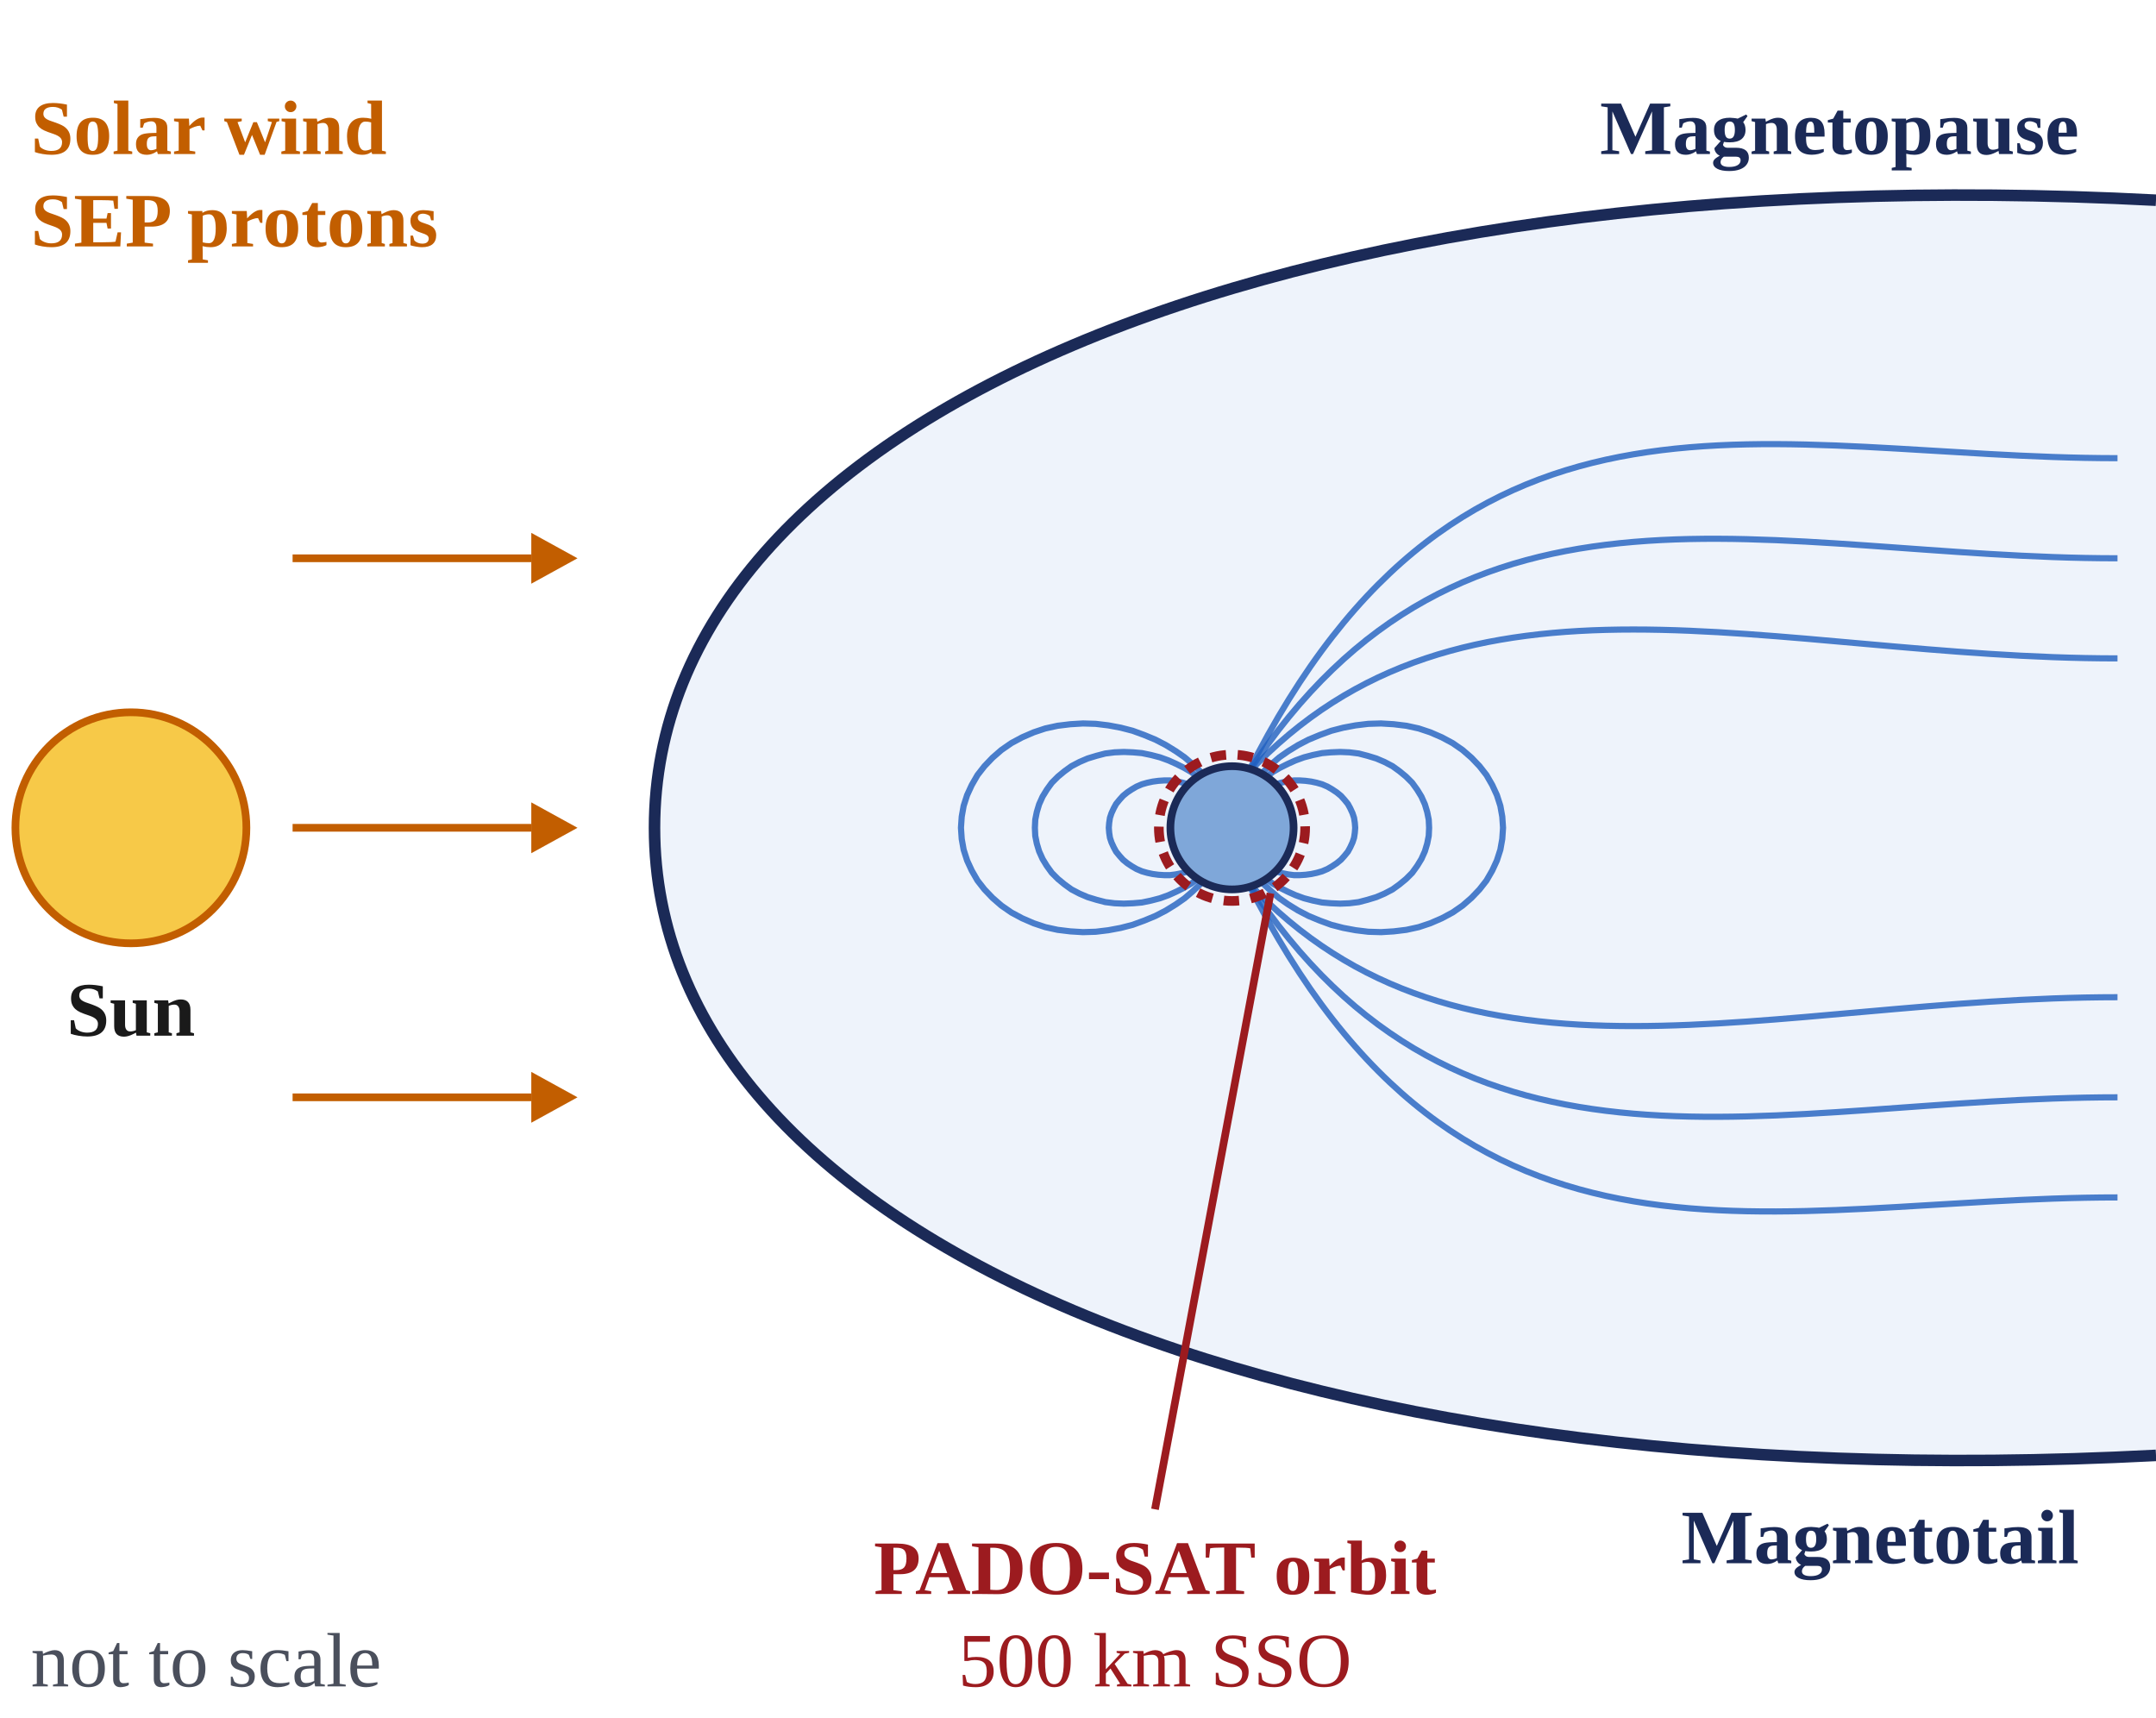
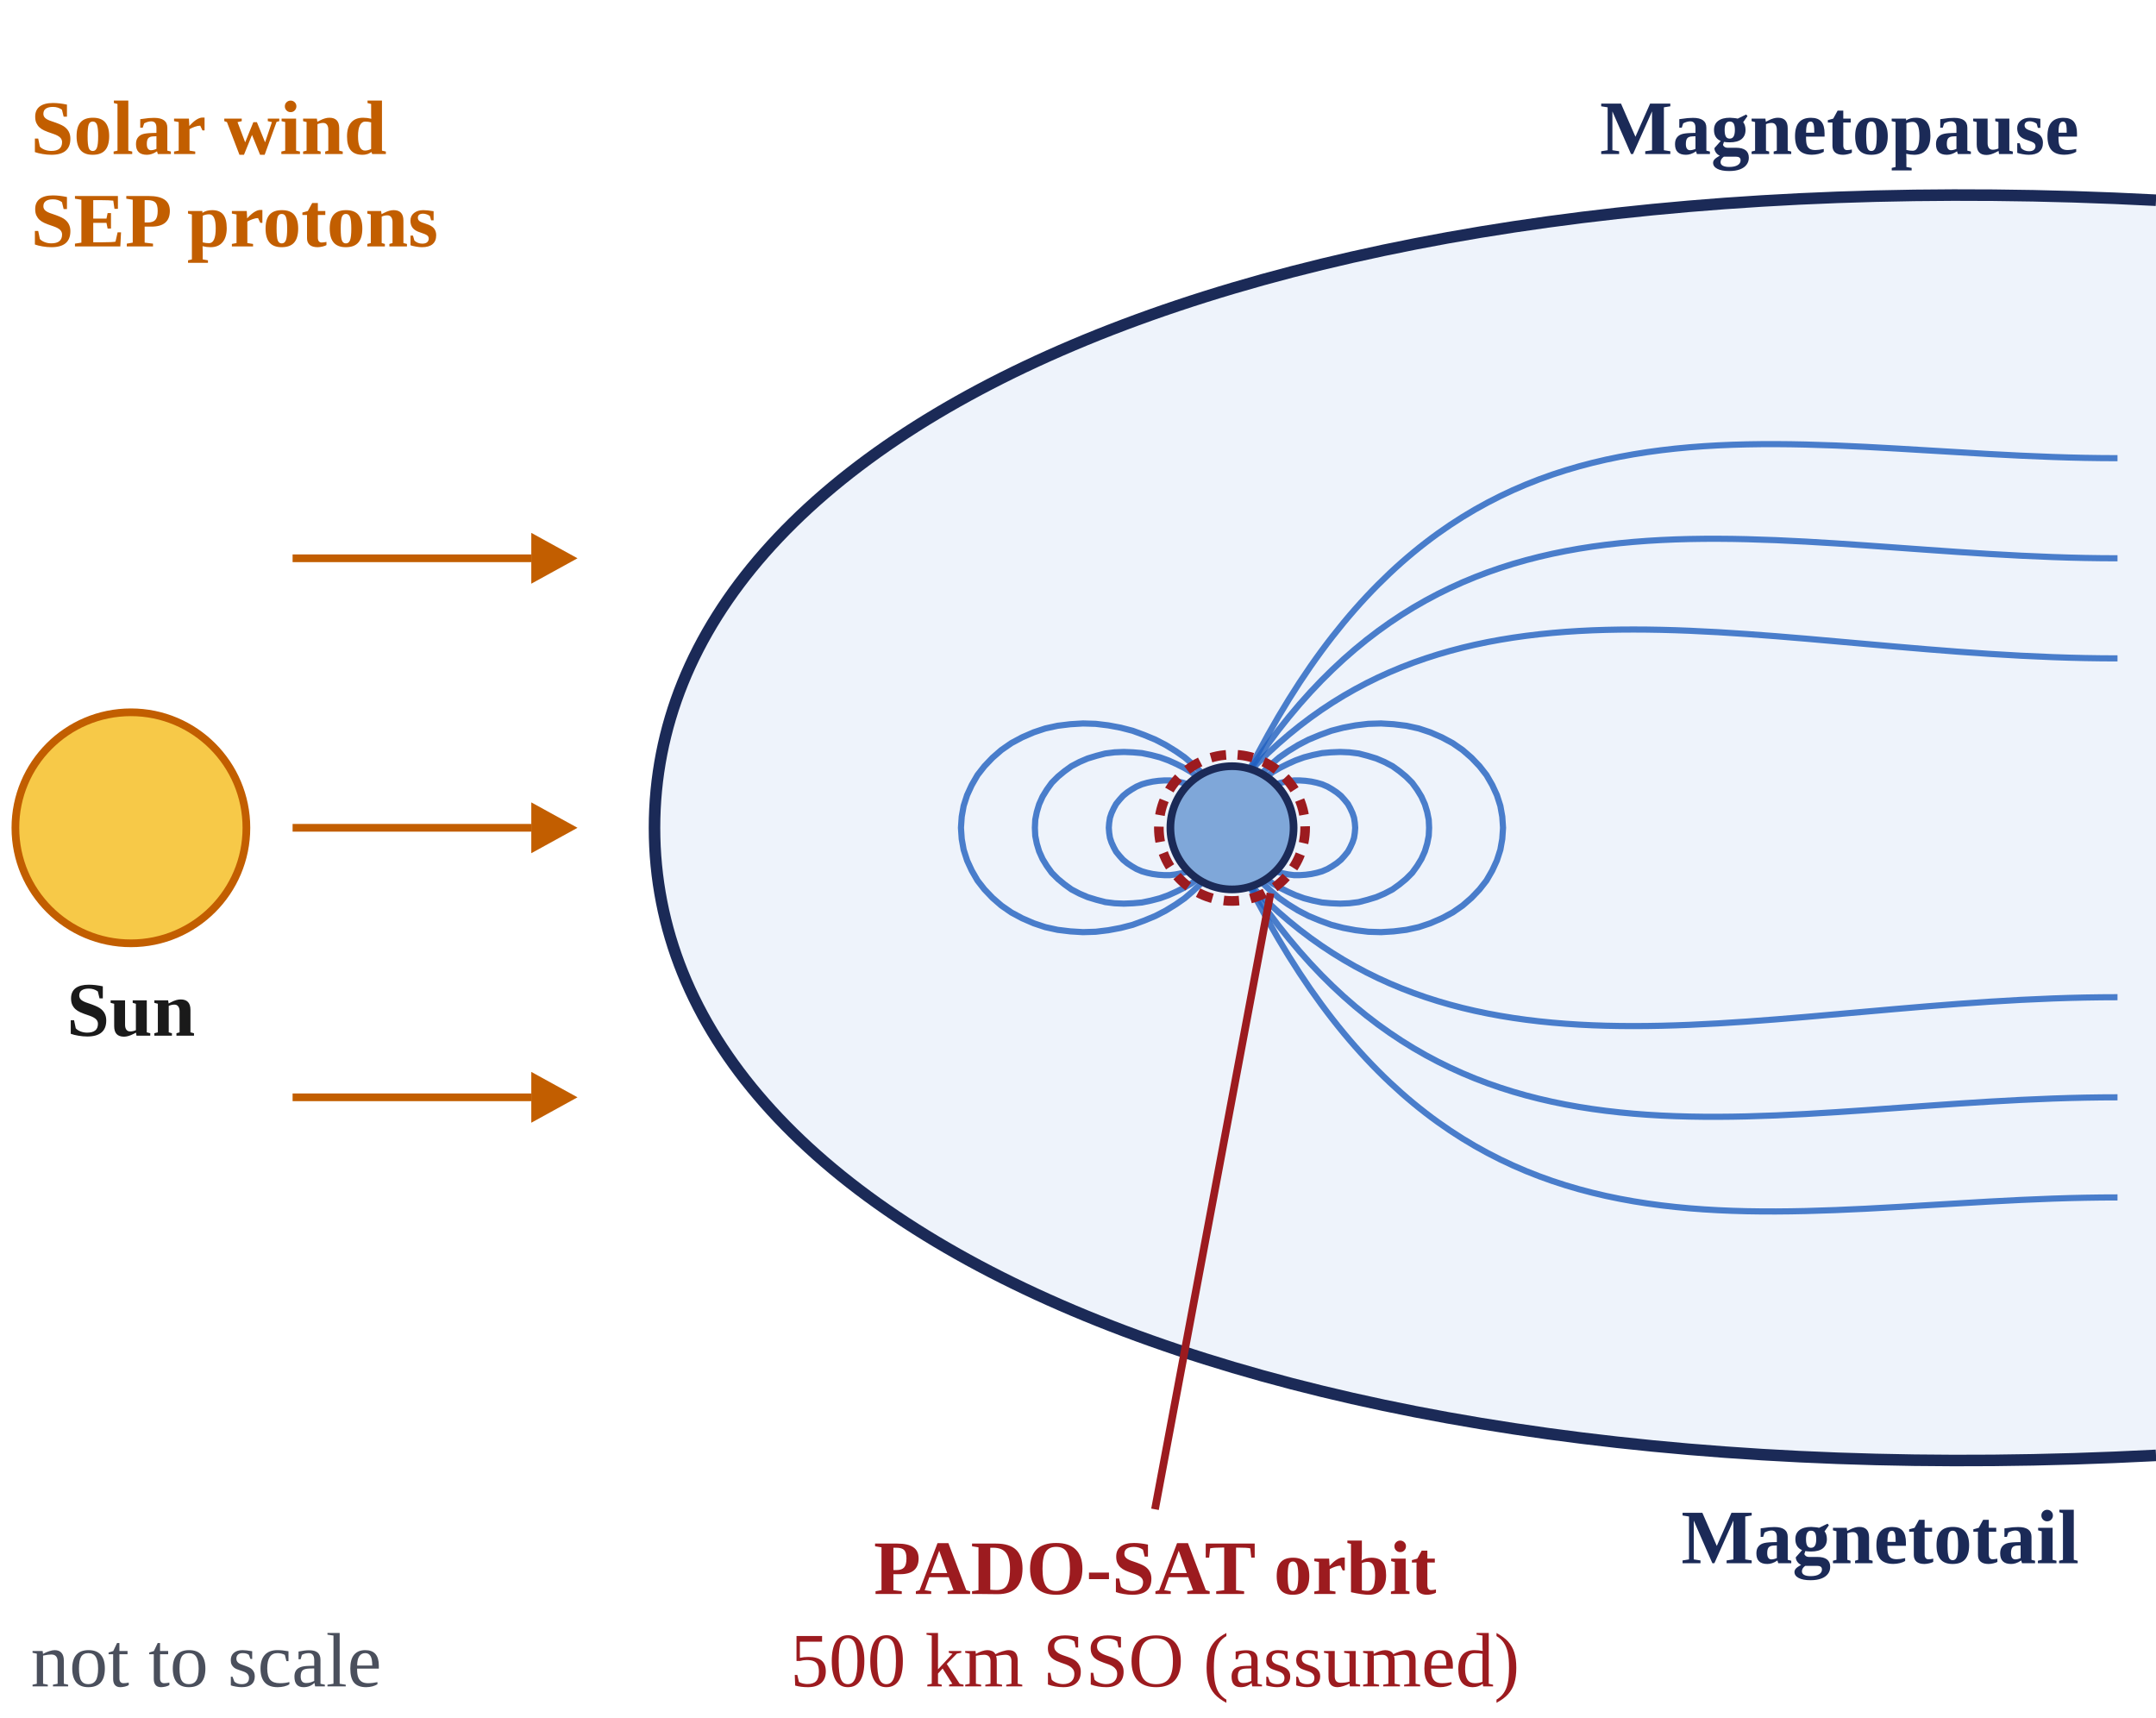
<svg xmlns="http://www.w3.org/2000/svg" width="560" height="446" viewBox="0 0 560 446">
  <path d="M 560 52 C 330 40 170 110 170 215 C 170 320 330 390 560 378" fill="#eef3fb" stroke="#1b2a57" stroke-width="3" />
  <polyline points="318.7,218.5 318.2,219.3 317.7,220.1 317.0,220.9 316.2,221.7 315.4,222.5 314.4,223.3 313.3,224.0 312.2,224.8 311.0,225.4 309.7,226.0 308.3,226.4 306.9,226.8 305.4,227.1 303.9,227.3 302.4,227.3 300.9,227.2 299.4,227.0 298.0,226.7 296.6,226.3 295.2,225.7 294.0,225.0 292.8,224.2 291.7,223.3 290.8,222.3 289.9,221.2 289.3,220.1 288.7,218.8 288.3,217.6 288.1,216.3 288.0,215.0 288.1,213.7 288.3,212.4 288.7,211.2 289.3,209.9 289.9,208.8 290.8,207.7 291.7,206.7 292.8,205.8 294.0,205.0 295.2,204.3 296.6,203.7 298.0,203.3 299.4,203.0 300.9,202.8 302.4,202.7 303.9,202.7 305.4,202.9 306.9,203.2 308.3,203.6 309.7,204.0 311.0,204.6 312.2,205.2 313.3,206.0 314.4,206.7 315.4,207.5 316.2,208.3 317.0,209.1 317.7,209.9 318.2,210.7 318.7,211.5" fill="none" stroke="#1f5fbf" stroke-width="1.6" opacity="0.8" />
  <polyline points="321.3,218.5 321.8,219.3 322.3,220.1 323.0,220.9 323.8,221.7 324.6,222.5 325.6,223.3 326.7,224.0 327.8,224.8 329.0,225.4 330.3,226.0 331.7,226.4 333.1,226.8 334.6,227.1 336.1,227.3 337.6,227.3 339.1,227.2 340.6,227.0 342.0,226.7 343.4,226.3 344.8,225.7 346.0,225.0 347.2,224.2 348.3,223.3 349.2,222.3 350.1,221.2 350.7,220.1 351.3,218.8 351.7,217.6 351.9,216.3 352.0,215.0 351.9,213.7 351.7,212.4 351.3,211.2 350.7,209.9 350.1,208.8 349.2,207.7 348.3,206.7 347.2,205.8 346.0,205.0 344.8,204.3 343.4,203.7 342.0,203.3 340.6,203.0 339.1,202.8 337.6,202.7 336.1,202.7 334.6,202.9 333.1,203.2 331.7,203.6 330.3,204.0 329.0,204.6 327.8,205.2 326.7,206.0 325.6,206.7 324.6,207.5 323.8,208.3 323.0,209.1 322.3,209.9 321.8,210.7 321.3,211.5" fill="none" stroke="#1f5fbf" stroke-width="1.6" opacity="0.8" />
  <polyline points="318.0,220.6 317.2,221.8 316.3,223.1 315.2,224.4 314.0,225.7 312.6,227.0 311.0,228.3 309.4,229.5 307.5,230.6 305.5,231.6 303.5,232.5 301.3,233.3 299.0,233.9 296.6,234.4 294.3,234.6 291.9,234.7 289.5,234.6 287.1,234.3 284.8,233.7 282.5,233.0 280.4,232.1 278.3,231.0 276.5,229.7 274.8,228.3 273.2,226.7 271.9,224.9 270.8,223.1 269.9,221.1 269.3,219.1 268.9,217.1 268.8,215.0 268.9,212.9 269.3,210.9 269.9,208.9 270.8,206.9 271.9,205.1 273.2,203.3 274.8,201.7 276.5,200.3 278.3,199.0 280.4,197.9 282.5,197.0 284.8,196.3 287.1,195.7 289.5,195.4 291.9,195.3 294.3,195.4 296.6,195.6 299.0,196.1 301.3,196.7 303.5,197.5 305.5,198.4 307.5,199.4 309.4,200.5 311.0,201.7 312.6,203.0 314.0,204.3 315.2,205.6 316.3,206.9 317.2,208.2 318.0,209.4" fill="none" stroke="#1f5fbf" stroke-width="1.6" opacity="0.8" />
  <polyline points="322.0,220.6 322.8,221.8 323.7,223.1 324.8,224.4 326.0,225.7 327.4,227.0 329.0,228.3 330.6,229.5 332.5,230.6 334.5,231.6 336.5,232.5 338.7,233.3 341.0,233.9 343.4,234.4 345.7,234.6 348.1,234.7 350.5,234.6 352.9,234.3 355.2,233.7 357.5,233.0 359.6,232.1 361.7,231.0 363.5,229.7 365.2,228.3 366.8,226.7 368.1,224.9 369.2,223.1 370.1,221.1 370.7,219.1 371.1,217.1 371.2,215.0 371.1,212.9 370.7,210.9 370.1,208.9 369.2,206.9 368.1,205.1 366.8,203.3 365.2,201.7 363.5,200.3 361.7,199.0 359.6,197.9 357.5,197.0 355.2,196.3 352.9,195.7 350.5,195.4 348.1,195.3 345.7,195.4 343.4,195.6 341.0,196.1 338.7,196.7 336.5,197.5 334.5,198.4 332.5,199.4 330.6,200.5 329.0,201.7 327.4,203.0 326.0,204.3 324.8,205.6 323.7,206.9 322.8,208.2 322.0,209.4" fill="none" stroke="#1f5fbf" stroke-width="1.6" opacity="0.8" />
  <polyline points="317.2,222.7 316.1,224.4 314.9,226.1 313.4,227.9 311.7,229.7 309.8,231.5 307.7,233.3 305.4,234.9 302.8,236.5 300.1,237.9 297.2,239.1 294.2,240.2 291.1,241.0 287.9,241.6 284.6,242.0 281.3,242.1 278.0,241.9 274.7,241.5 271.5,240.8 268.5,239.8 265.5,238.5 262.7,237.0 260.1,235.2 257.8,233.2 255.7,231.0 253.9,228.7 252.4,226.1 251.2,223.5 250.3,220.7 249.8,217.9 249.6,215.0 249.8,212.1 250.3,209.3 251.2,206.5 252.4,203.9 253.9,201.3 255.7,199.0 257.8,196.8 260.1,194.8 262.7,193.0 265.5,191.5 268.5,190.2 271.5,189.2 274.7,188.5 278.0,188.1 281.3,187.9 284.6,188.0 287.9,188.4 291.1,189.0 294.2,189.8 297.2,190.9 300.1,192.1 302.8,193.5 305.4,195.1 307.7,196.7 309.8,198.5 311.7,200.3 313.4,202.1 314.9,203.9 316.1,205.6 317.2,207.3" fill="none" stroke="#1f5fbf" stroke-width="1.6" opacity="0.8" />
  <polyline points="322.8,222.7 323.9,224.4 325.1,226.1 326.6,227.9 328.3,229.7 330.2,231.5 332.3,233.3 334.6,234.9 337.2,236.5 339.9,237.9 342.8,239.1 345.8,240.2 348.9,241.0 352.1,241.6 355.4,242.0 358.7,242.1 362.0,241.9 365.3,241.5 368.5,240.8 371.5,239.8 374.5,238.5 377.3,237.0 379.9,235.2 382.2,233.2 384.3,231.0 386.1,228.7 387.6,226.1 388.8,223.5 389.7,220.7 390.2,217.9 390.4,215.0 390.2,212.1 389.7,209.3 388.8,206.5 387.6,203.9 386.1,201.3 384.3,199.0 382.2,196.8 379.9,194.8 377.3,193.0 374.5,191.5 371.5,190.2 368.5,189.2 365.3,188.5 362.0,188.1 358.7,187.9 355.4,188.0 352.1,188.4 348.9,189.0 345.8,189.8 342.8,190.9 339.9,192.1 337.2,193.5 334.6,195.1 332.3,196.7 330.2,198.5 328.3,200.3 326.6,202.1 325.1,203.9 323.9,205.6 322.8,207.3" fill="none" stroke="#1f5fbf" stroke-width="1.6" opacity="0.8" />
  <path d="M 324 201 C 380 141 460 171 550 171" fill="none" stroke="#1f5fbf" stroke-width="1.6" opacity="0.8" />
  <path d="M 324 201 C 380 115 460 145 550 145" fill="none" stroke="#1f5fbf" stroke-width="1.6" opacity="0.8" />
  <path d="M 324 201 C 380 89 460 119 550 119" fill="none" stroke="#1f5fbf" stroke-width="1.6" opacity="0.8" />
  <path d="M 324 229 C 380 289 460 259 550 259" fill="none" stroke="#1f5fbf" stroke-width="1.6" opacity="0.8" />
  <path d="M 324 229 C 380 315 460 285 550 285" fill="none" stroke="#1f5fbf" stroke-width="1.6" opacity="0.8" />
  <path d="M 324 229 C 380 341 460 311 550 311" fill="none" stroke="#1f5fbf" stroke-width="1.6" opacity="0.8" />
  <circle cx="320" cy="215" r="16" fill="#7fa7d9" stroke="#1b2a57" stroke-width="2" />
  <circle cx="320" cy="215" r="19" fill="none" stroke="#9c1b1f" stroke-width="2.5" stroke-dasharray="4 3" />
  <circle cx="34" cy="215" r="30" fill="#f7c948" stroke="#c25e00" stroke-width="2" />
  <text x="34" y="269" font-family="Cambria, Georgia, Times New Roman, serif" font-size="20" font-weight="700" fill="#1a1a1a" text-anchor="middle">Sun</text>
  <line x1="76" y1="145" x2="138" y2="145" stroke="#c25e00" stroke-width="2" />
  <polygon points="150,145 138.0,138.4 138.0,151.6" fill="#c25e00" />
  <line x1="76" y1="215" x2="138" y2="215" stroke="#c25e00" stroke-width="2" />
  <polygon points="150,215 138.0,208.4 138.0,221.6" fill="#c25e00" />
  <line x1="76" y1="285" x2="138" y2="285" stroke="#c25e00" stroke-width="2" />
  <polygon points="150,285 138.0,278.4 138.0,291.6" fill="#c25e00" />
  <text x="8" y="40" font-family="Cambria, Georgia, Times New Roman, serif" font-size="20" font-weight="700" fill="#c25e00" text-anchor="start">Solar wind</text>
  <text x="8" y="64" font-family="Cambria, Georgia, Times New Roman, serif" font-size="20" font-weight="700" fill="#c25e00" text-anchor="start">SEP protons</text>
  <text x="540" y="40" font-family="Cambria, Georgia, Times New Roman, serif" font-size="20" font-weight="700" fill="#1b2a57" text-anchor="end">Magnetopause</text>
  <text x="540" y="406" font-family="Cambria, Georgia, Times New Roman, serif" font-size="20" font-weight="700" fill="#1b2a57" text-anchor="end">Magnetotail</text>
  <line x1="330" y1="232" x2="300" y2="392" stroke="#9c1b1f" stroke-width="2" />
  <text x="300" y="414" font-family="Cambria, Georgia, Times New Roman, serif" font-size="20" font-weight="700" fill="#9c1b1f" text-anchor="middle">PADO-SAT orbit</text>
-   <text x="300" y="438" font-family="Cambria, Georgia, Times New Roman, serif" font-size="20" font-weight="400" fill="#9c1b1f" text-anchor="middle">500 km SSO</text>
+   <text x="300" y="438" font-family="Cambria, Georgia, Times New Roman, serif" font-size="20" font-weight="400" fill="#9c1b1f" text-anchor="middle">500 km SSO (assumed)</text>
  <text x="8" y="438" font-family="Cambria, Georgia, Times New Roman, serif" font-size="20" font-weight="400" fill="#4a4f5c" text-anchor="start">not to scale</text>
</svg>
